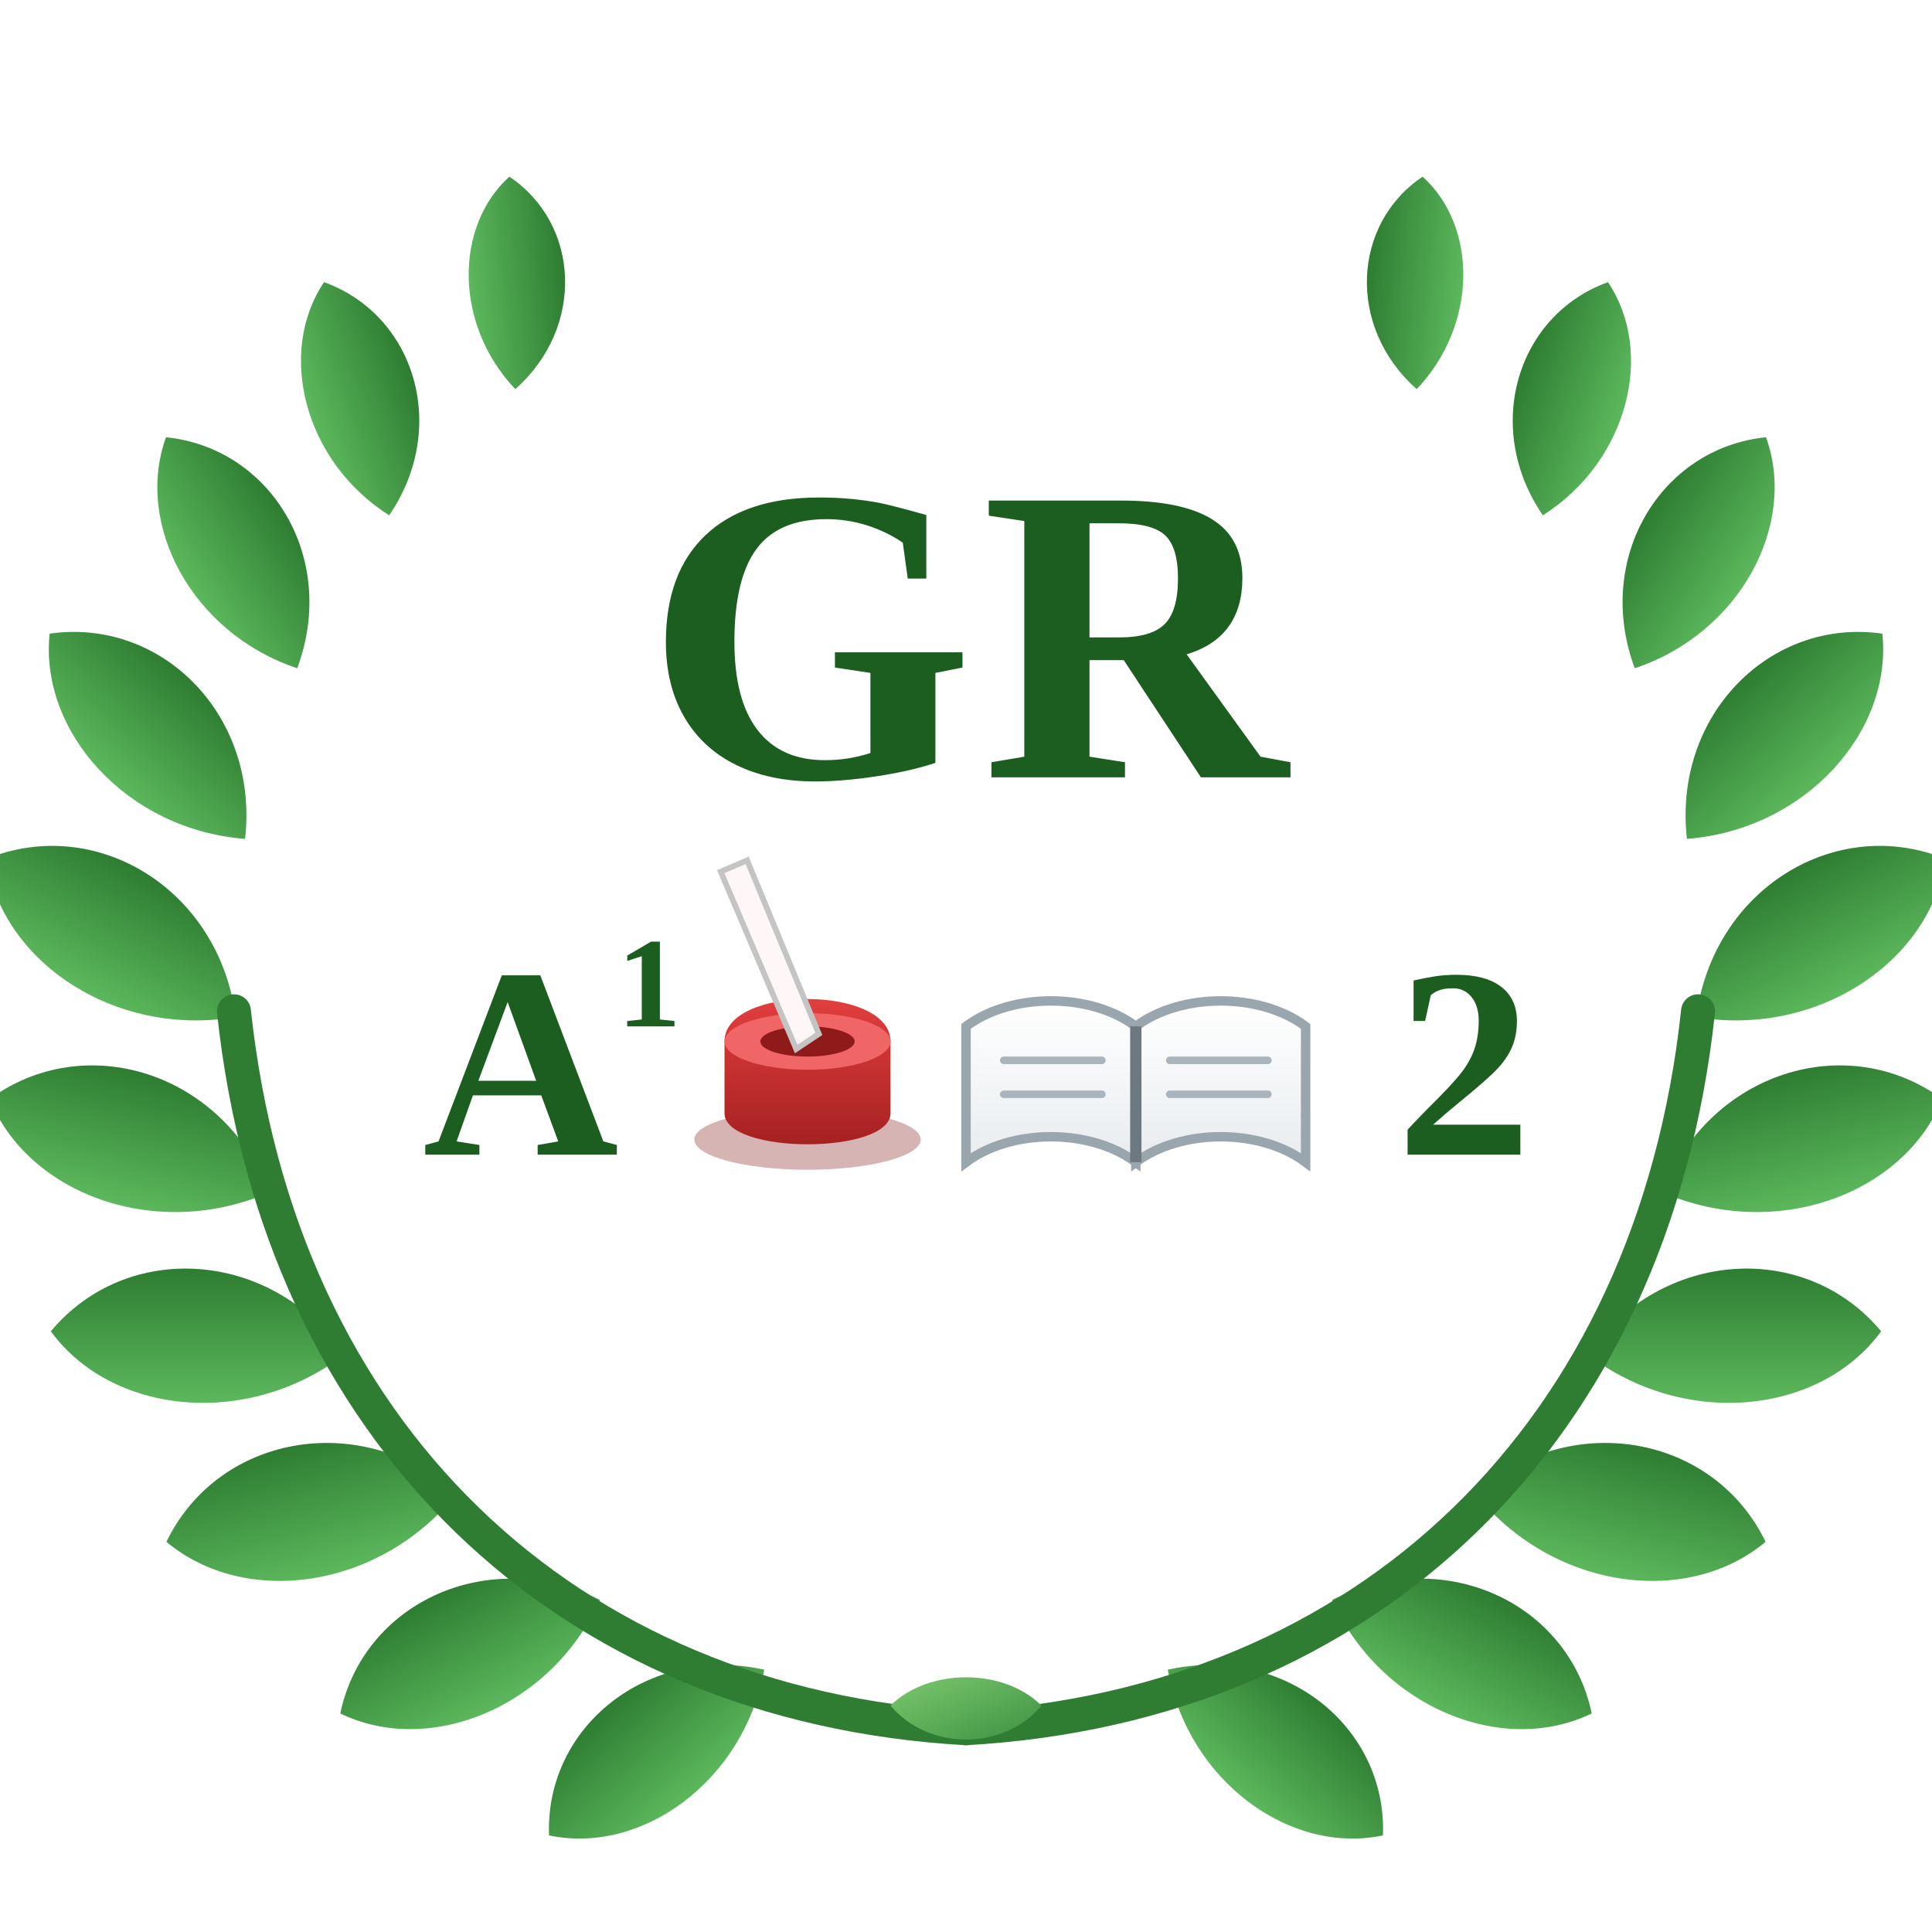
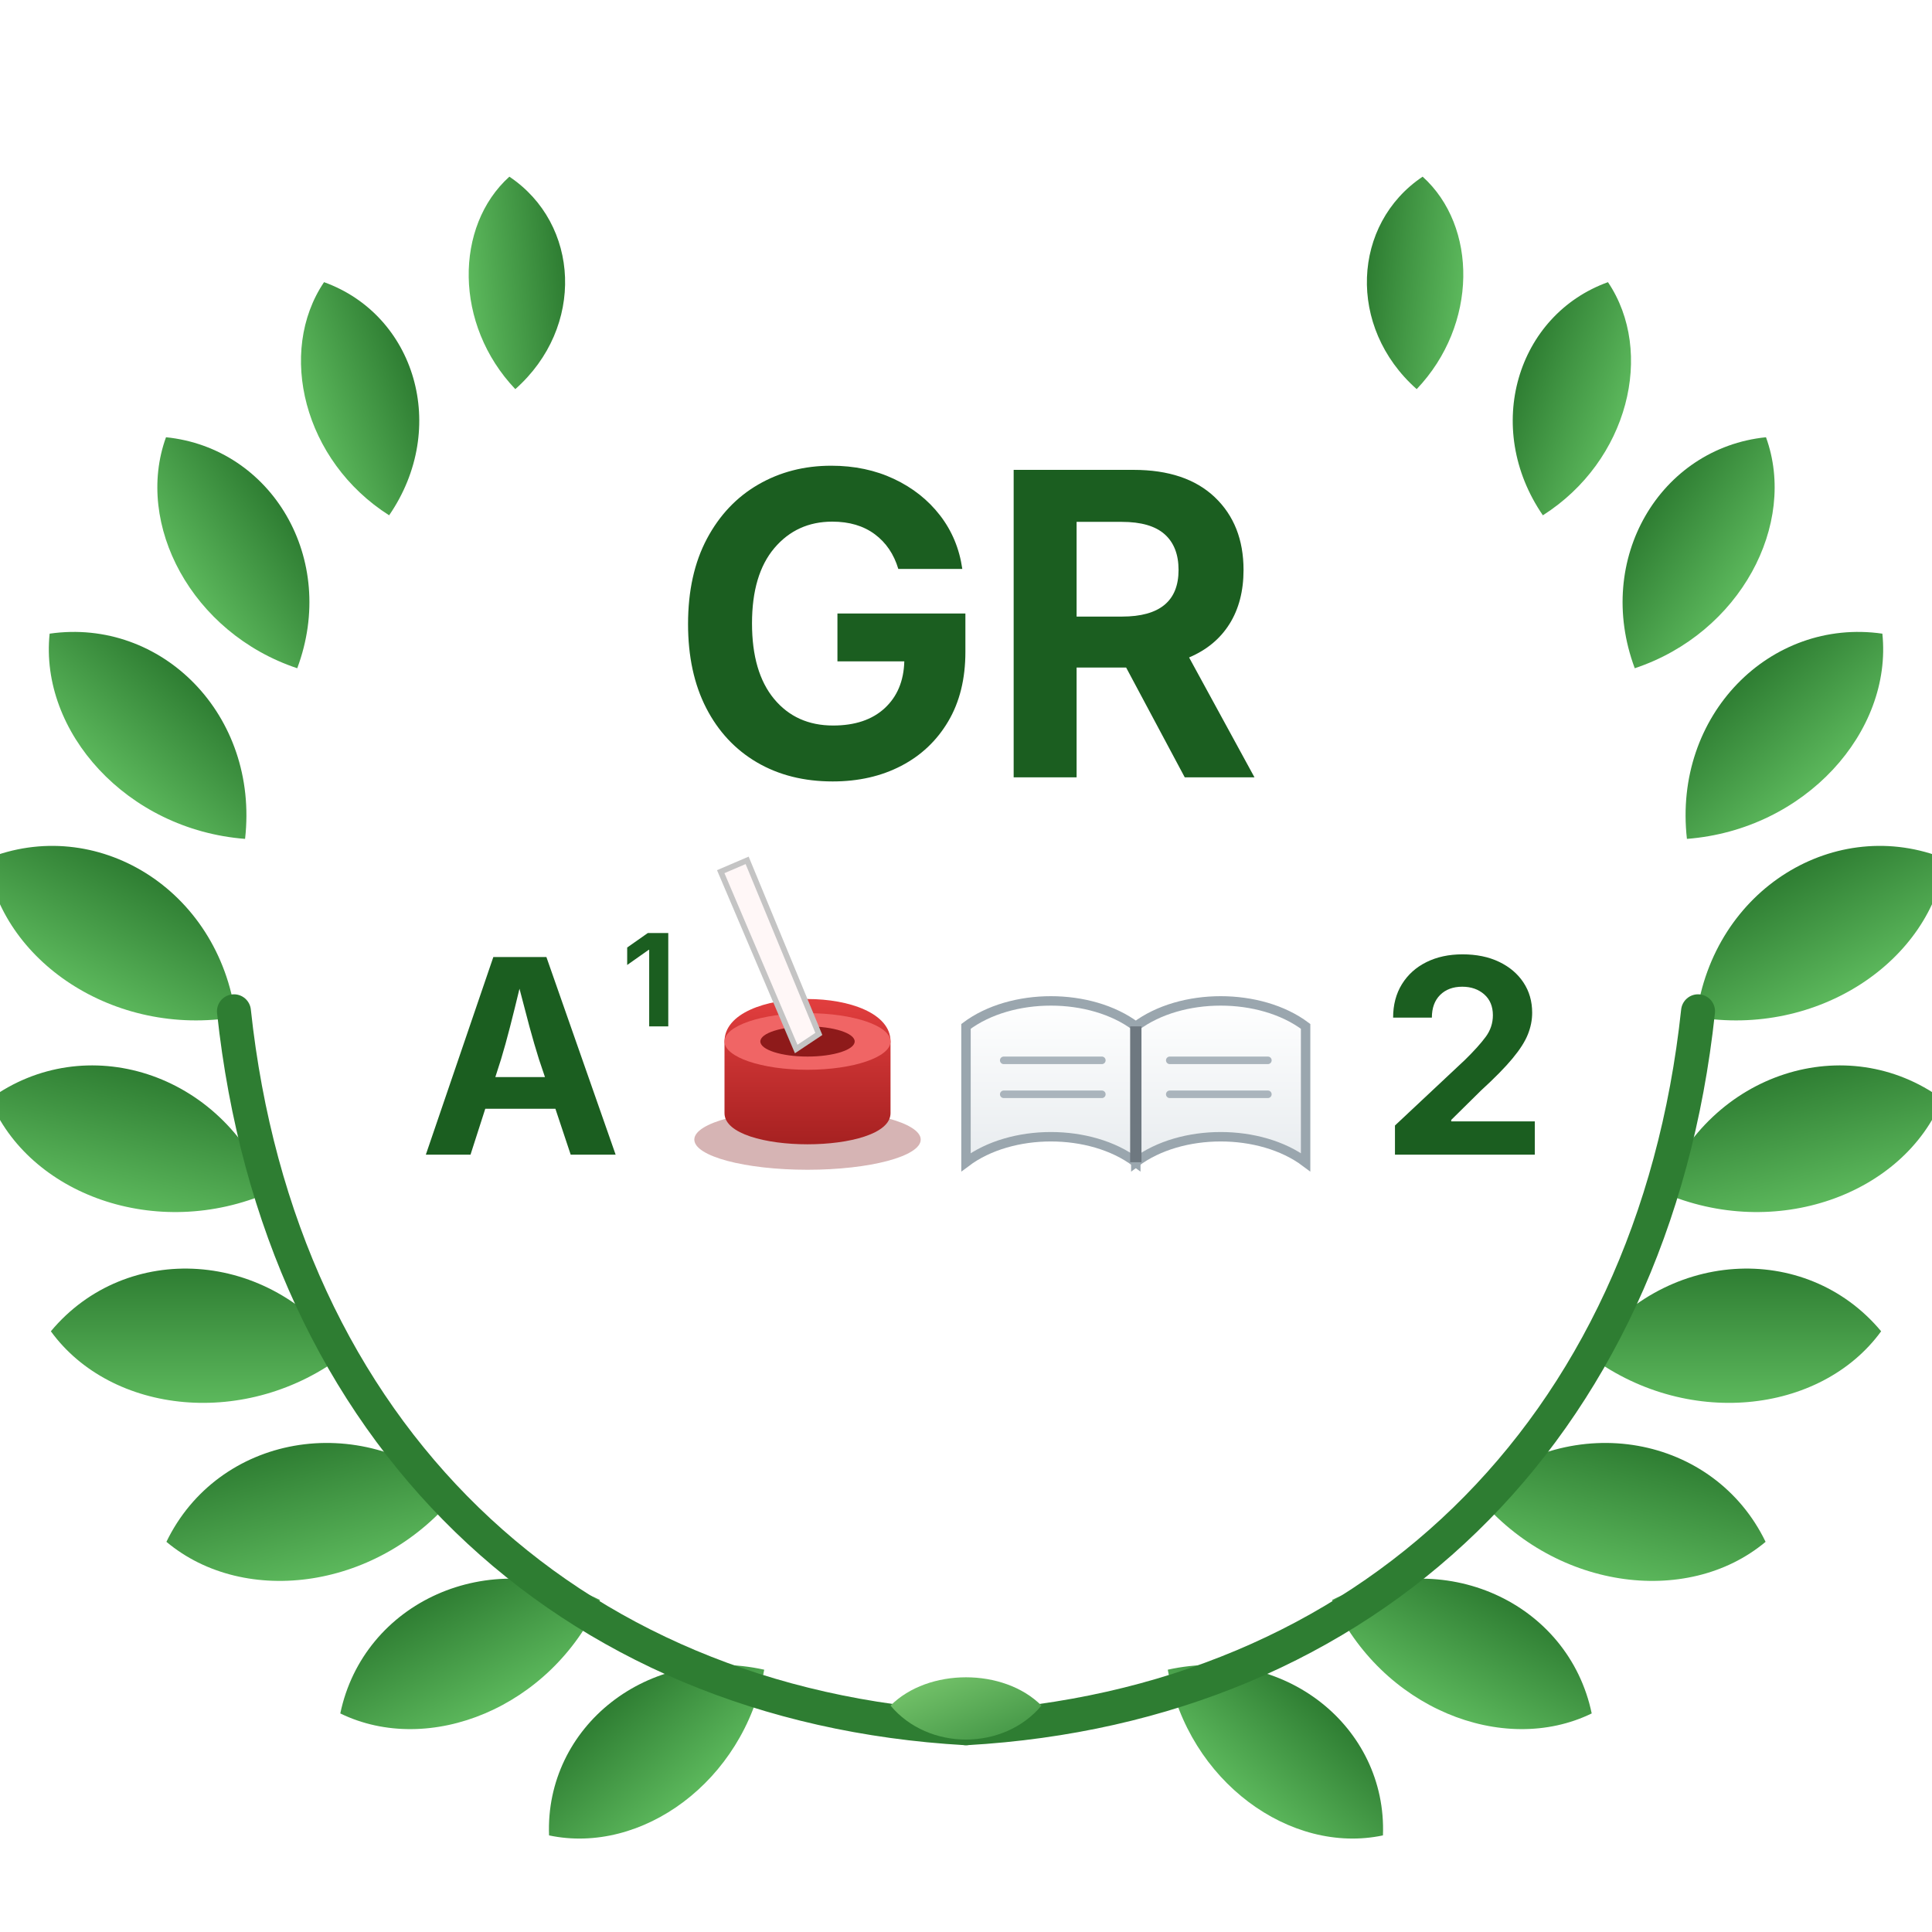
<svg xmlns="http://www.w3.org/2000/svg" viewBox="0 0 512 512" width="512" height="512" role="img" aria-label="Lycée Guergné La Renaissance">
  <defs>
    <linearGradient id="feuille" x1="0" y1="0" x2="0" y2="1">
      <stop offset="0%" stop-color="#5CB85C" />
      <stop offset="100%" stop-color="#2E7D32" />
    </linearGradient>
    <linearGradient id="feuilleClaire" x1="0" y1="0" x2="1" y2="1">
      <stop offset="0%" stop-color="#7BC96F" />
      <stop offset="100%" stop-color="#3E9142" />
    </linearGradient>
    <linearGradient id="encre" x1="0" y1="0" x2="0" y2="1">
      <stop offset="0%" stop-color="#E23E3E" />
      <stop offset="100%" stop-color="#A62121" />
    </linearGradient>
    <linearGradient id="page" x1="0" y1="0" x2="0" y2="1">
      <stop offset="0%" stop-color="#FFFFFF" />
      <stop offset="100%" stop-color="#E8ECEF" />
    </linearGradient>
    <path id="lb" d="M0 0 C 26 -20, 62 -16, 78 6 C 58 30, 20 28, 0 0 Z" />
  </defs>
  <g>
    <g fill="url(#feuille)">
      <g transform="rotate(196 256 256) translate(256 62)">
        <use href="#lb" transform="rotate(-58) scale(0.92)" />
      </g>
      <g transform="rotate(210 256 256) translate(256 62)">
        <use href="#lb" transform="rotate(-58) scale(0.96)" />
      </g>
      <g transform="rotate(224 256 256) translate(256 62)">
        <use href="#lb" transform="rotate(-58)" />
      </g>
      <g transform="rotate(238 256 256) translate(256 62)">
        <use href="#lb" transform="rotate(-58)" />
      </g>
      <g transform="rotate(252 256 256) translate(256 62)">
        <use href="#lb" transform="rotate(-58)" />
      </g>
      <g transform="rotate(266 256 256) translate(256 62)">
        <use href="#lb" transform="rotate(-58)" />
      </g>
      <g transform="rotate(280 256 256) translate(256 62)">
        <use href="#lb" transform="rotate(-58) scale(0.96)" />
      </g>
      <g transform="rotate(294 256 256) translate(256 62)">
        <use href="#lb" transform="rotate(-58) scale(0.9)" />
      </g>
      <g transform="rotate(308 256 256) translate(256 62)">
        <use href="#lb" transform="rotate(-58) scale(0.82)" />
      </g>
      <g transform="rotate(322 256 256) translate(256 62)">
        <use href="#lb" transform="rotate(-58) scale(0.72)" />
      </g>
    </g>
    <g fill="url(#feuille)" transform="translate(512 0) scale(-1 1)">
      <g transform="rotate(196 256 256) translate(256 62)">
        <use href="#lb" transform="rotate(-58) scale(0.92)" />
      </g>
      <g transform="rotate(210 256 256) translate(256 62)">
        <use href="#lb" transform="rotate(-58) scale(0.96)" />
      </g>
      <g transform="rotate(224 256 256) translate(256 62)">
        <use href="#lb" transform="rotate(-58)" />
      </g>
      <g transform="rotate(238 256 256) translate(256 62)">
        <use href="#lb" transform="rotate(-58)" />
      </g>
      <g transform="rotate(252 256 256) translate(256 62)">
        <use href="#lb" transform="rotate(-58)" />
      </g>
      <g transform="rotate(266 256 256) translate(256 62)">
        <use href="#lb" transform="rotate(-58)" />
      </g>
      <g transform="rotate(280 256 256) translate(256 62)">
        <use href="#lb" transform="rotate(-58) scale(0.96)" />
      </g>
      <g transform="rotate(294 256 256) translate(256 62)">
        <use href="#lb" transform="rotate(-58) scale(0.9)" />
      </g>
      <g transform="rotate(308 256 256) translate(256 62)">
        <use href="#lb" transform="rotate(-58) scale(0.82)" />
      </g>
      <g transform="rotate(322 256 256) translate(256 62)">
        <use href="#lb" transform="rotate(-58) scale(0.72)" />
      </g>
    </g>
    <path d="M256 458 C 150 452, 74 380, 62 268" fill="none" stroke="#2E7D32" stroke-width="9" stroke-linecap="round" />
    <path d="M256 458 C 362 452, 438 380, 450 268" fill="none" stroke="#2E7D32" stroke-width="9" stroke-linecap="round" />
    <path d="M236 452 C 246 442, 266 442, 276 452 C 266 464, 246 464, 236 452 Z" fill="url(#feuilleClaire)" />
  </g>
-   <g font-family="Georgia, 'Times New Roman', serif" font-weight="700" fill="#1B5E20">
-     <text x="256" y="206" font-size="112" text-anchor="middle" letter-spacing="2">GR</text>
-     <text x="138" y="306" font-size="72" text-anchor="middle">A</text>
-     <text x="172" y="272" font-size="34" text-anchor="middle">1</text>
-     <text x="388" y="306" font-size="72" text-anchor="middle">2</text>
+   <g fill="#1B5E20">
+     <path d="M220.67 207.09Q209.24 207.09 200.60 202.04Q191.96 196.98 187.15 187.63Q182.34 178.27 182.34 165.37Q182.34 152.19 187.34 142.78Q192.34 133.38 200.96 128.40Q209.57 123.42 220.29 123.42Q229.48 123.42 236.91 126.92Q244.35 130.42 249.11 136.57Q253.87 142.73 255.02 150.77L238.06 150.77Q236.31 144.91 231.83 141.58Q227.34 138.24 220.56 138.24Q211.16 138.24 205.22 145.24Q199.29 152.24 199.29 165.20Q199.29 178.16 205.14 185.22Q210.99 192.27 220.78 192.27Q229.48 192.27 234.45 187.68Q239.43 183.09 239.65 175.27L221.93 175.27L221.93 162.58L255.84 162.58L255.84 172.75Q255.84 183.47 251.30 191.15Q246.76 198.84 238.83 202.96Q230.90 207.09 220.67 207.09 M285.31 206L268.63 206L268.63 124.52L300.41 124.52Q314.30 124.52 321.93 131.76Q329.55 139.01 329.55 151.04Q329.55 159.41 325.84 165.34Q322.12 171.27 315.12 174.23L332.45 206L313.97 206L298.44 176.91L285.31 176.91L285.31 206M285.31 138.30L285.31 163.40L297.34 163.40Q312.33 163.40 312.33 151.04Q312.33 144.86 308.64 141.58Q304.95 138.30 297.29 138.30" />
+     <path d="M124.69 306L112.85 306L130.74 253.62L144.80 253.62L163.15 306L151.24 306L147.19 293.84L128.60 293.84L124.69 306M132.78 280.72L131.27 285.43L144.42 285.43L142.83 280.72Q141.57 276.71 140.30 272.04Q139.04 267.36 137.67 262.02Q136.37 267.43 135.17 272.11Q133.97 276.79 132.78 280.72" />
+     <path d="M171.68 247.26L177.10 247.26L177.10 272L172.04 272L172.04 251.73L171.88 251.73L166.21 255.73L166.21 251.10" />
+     <path d="M406.74 306L369.68 306L369.68 298.27L388.25 280.86Q391.80 277.38 393.71 274.80Q395.63 272.21 395.63 269.05Q395.63 265.54 393.33 263.51Q391.02 261.49 387.51 261.49Q383.85 261.49 381.65 263.67Q379.46 265.85 379.46 269.68L369.19 269.68Q369.19 264.59 371.53 260.81Q373.87 257.03 378.02 254.97Q382.16 252.91 387.58 252.91Q393.13 252.91 397.28 254.90Q401.43 256.89 403.73 260.37Q406.04 263.85 406.04 268.38Q406.04 271.30 404.89 274.15Q403.75 277 400.81 280.53Q397.88 284.06 392.50 288.98L384.59 296.79L384.59 297.18L406.74 297.18" />
  </g>
  <g transform="translate(190 258)">
    <ellipse cx="24" cy="44" rx="30" ry="8" fill="#7F1414" opacity="0.32" />
    <path d="M2 18 C 2 3, 46 3, 46 18 L 46 37 C 46 48, 2 48, 2 37 Z" fill="url(#encre)" />
    <ellipse cx="24" cy="18" rx="22" ry="7.5" fill="#F06565" />
    <ellipse cx="24" cy="18" rx="12.5" ry="4" fill="#8E1A1A" />
    <path d="M27 16 L 8 -30 L 1 -27 L 21 20 Z" fill="#FFF7F7" stroke="#C4C4C4" stroke-width="1.5" />
  </g>
  <g transform="translate(256 264)">
    <path d="M0 8 C 12 -1, 33 -1, 45 8 L 45 44 C 33 35, 12 35, 0 44 Z" fill="url(#page)" stroke="#9AA6AE" stroke-width="2.5" />
    <path d="M45 8 C 57 -1, 78 -1, 90 8 L 90 44 C 78 35, 57 35, 45 44 Z" fill="url(#page)" stroke="#9AA6AE" stroke-width="2.5" />
    <path d="M45 8 L 45 44" stroke="#6E7880" stroke-width="3" />
    <g stroke="#AAB4BC" stroke-width="2" stroke-linecap="round">
      <path d="M10 17 H 36" />
      <path d="M10 26 H 36" />
      <path d="M54 17 H 80" />
      <path d="M54 26 H 80" />
    </g>
  </g>
</svg>
